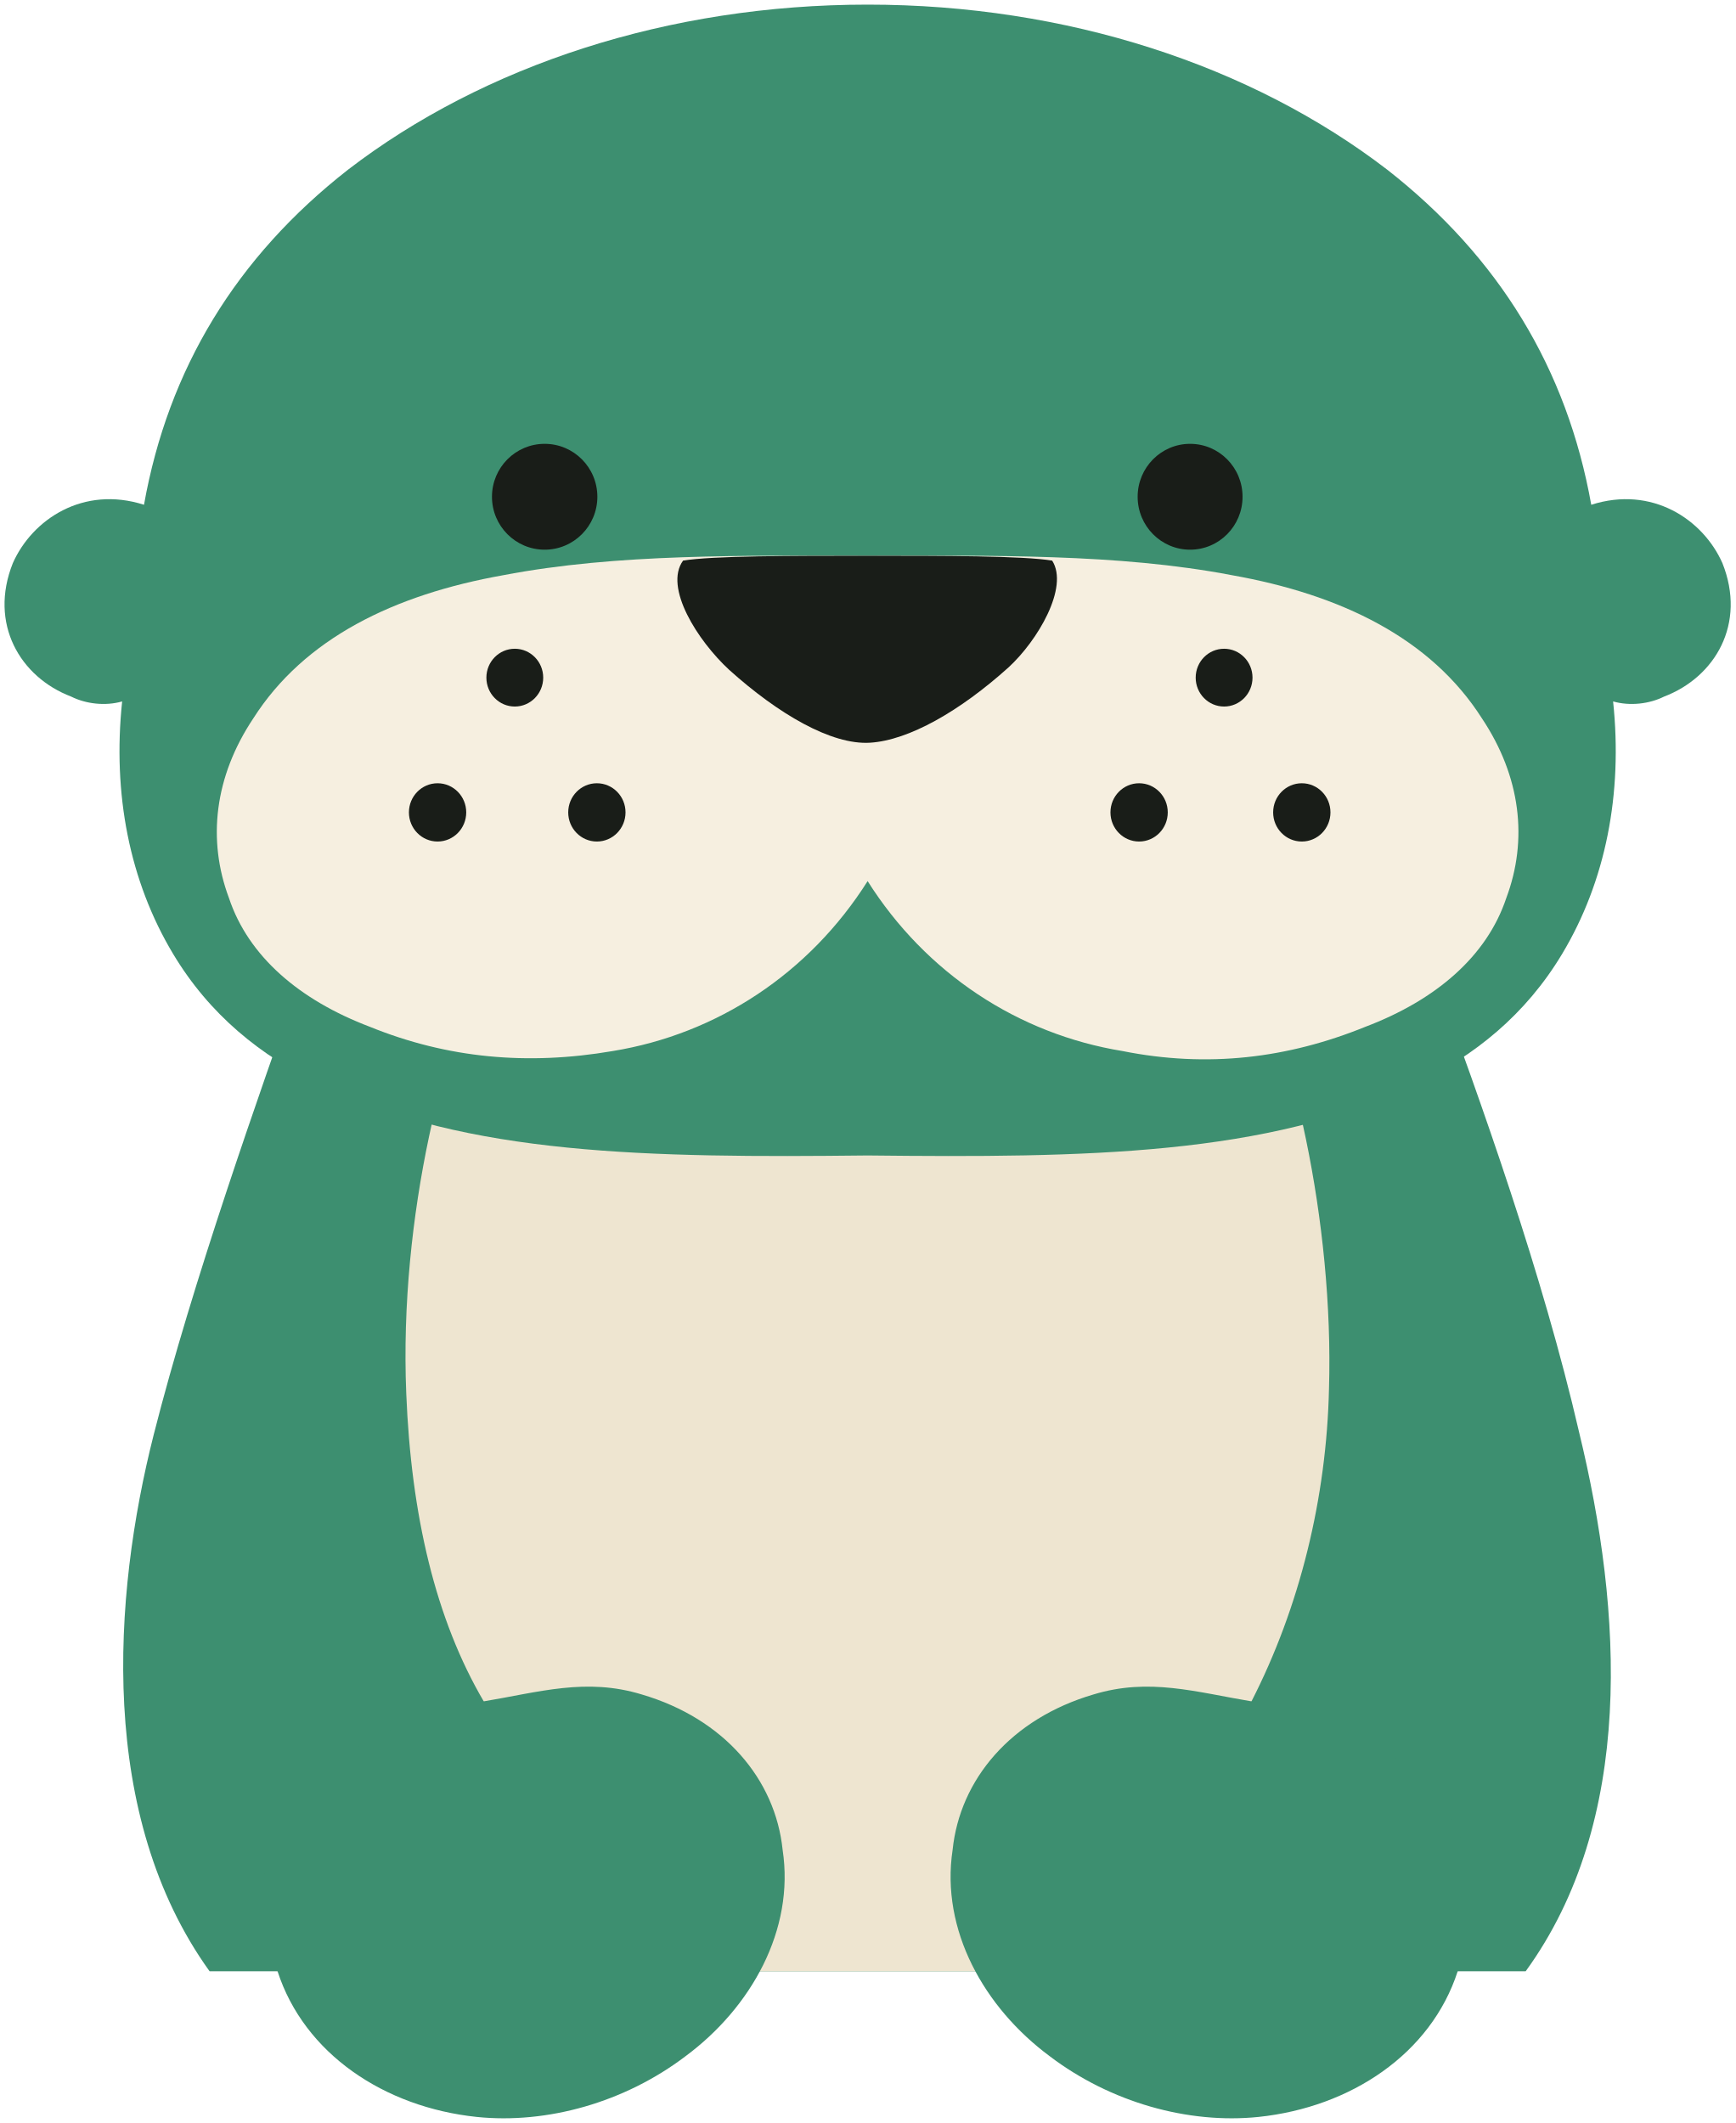
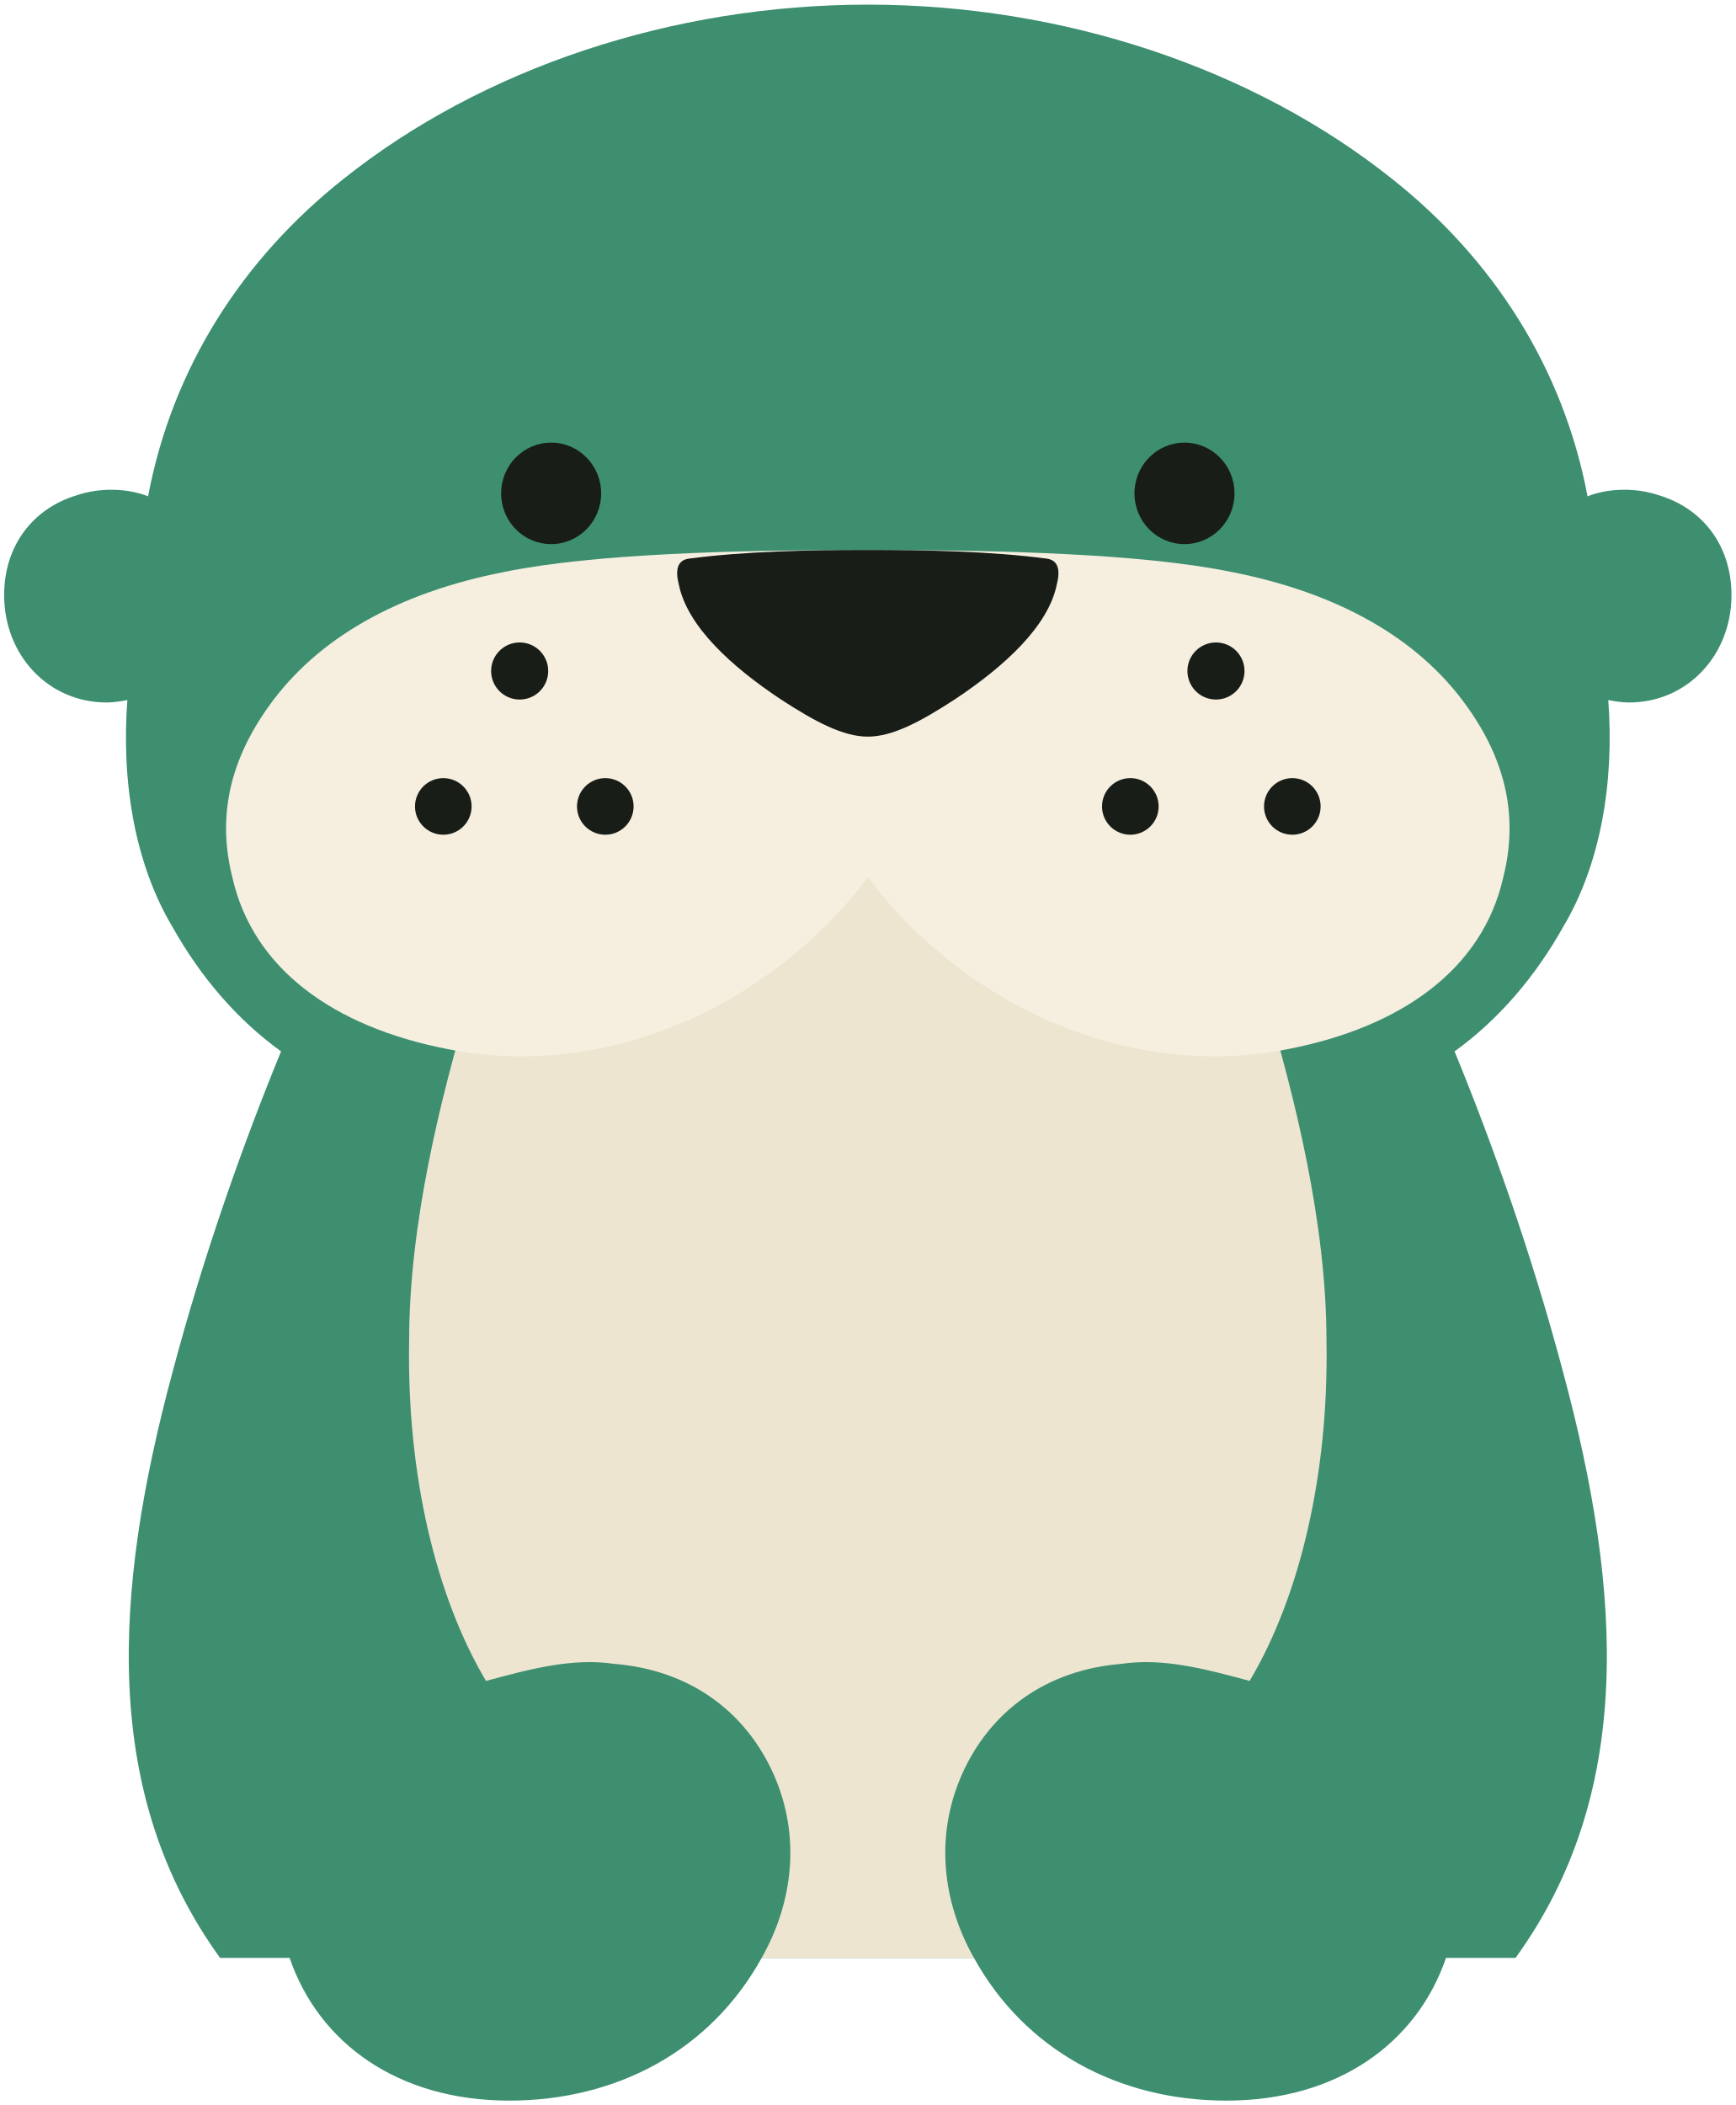
- <svg xmlns="http://www.w3.org/2000/svg" viewBox="55.7 66.1 714.7 874.4">
-   <g id="_L5H-0__eoyclv0">
-     <path d="m181 464c-19 54-46 130-62 193-17 67-23 157 23 221h542c45-62 40-148 22-222-15-65-40-135-61-192z" fill="#3D8F70" />
-     <path id="_L5H-0__eoyclv1" d="m259 454c-20 39-39 113-36 186 2 50 12 93 32 127l14 63 86 48h116l87-48 13-63c20-39 31-84 32-129 2-68-15-145-37-183-82-36-226-38-307-1z" fill="#EEE5D0" />
-     <path id="_L5H-0__eoyclv2" d="m413 68c-82 0-158 25-214 68-46 36-74 82-84 138-25-8-46 6-54 24-10 25 3 47 24 55 6 3 14 4 21 2-4 38 3 74 21 104 15 25 36 42 61 54 60 29 135 30 225 29 90 1 165 0 225-29 25-12 46-29 61-54 18-30 25-66 21-104 7 2 15 1 21-2 21-8 34-30 24-55-8-18-29-32-54-24-10-56-38-102-84-138-56-43-132-68-214-68z" fill="#3D8F70" />
-     <path id="_L5H-0__eoyclv3" d="m413 295c-51 0-103-1-150 8-45 8-82 26-103 59-16 24-19 50-10 74 8 24 29 42 58 53 32 13 65 16 100 10 43-7 81-32 105-70 24 38 62 63 105 70 35 7 68 3 100-10 29-11 50-29 58-53 9-24 6-50-10-74-21-33-58-51-103-59-47-9-99-8-150-8z" fill="#F6EFE0" />
-     <g id="_L5H-0__eoyclv4">
-       <ellipse id="_L5H-0__eoyclv5" cx="280" cy="270.7" rx="21.7" ry="21.8" fill="#191D18" />
-       <ellipse id="_L5H-0__eoyclv6" cx="545.8" cy="270.7" rx="21.6" ry="21.8" fill="#191D18" />
+ <svg xmlns="http://www.w3.org/2000/svg" viewBox="57.3 68.6 711.5 862.7">
+   <g id="_L6X-0__mvd37k0">
+     <path id="_L6X-0__mvd37k1" d="m413 70.5c-80 0-158 26-215 71.5-41 32.5-70 77-80 130-9-3.5-20-3.5-29-0.5-18.5 5.5-30 21-30 41 0 24.5 18 44 42 44 3 0 6-0.5 8.5-1-2.5 33.5 3 67 18.5 93 11.5 20.5 26.5 38 44.5 51-15 36.5-31.5 82.5-44.5 131.5-24.5 91-29 173 19.5 240h28.5c12 35 44.5 58.5 90 58.5 44 0 82.5-20.5 103.5-58.5h87c21 38 59.5 58.5 103.5 58.5 45.5 0 78-23.5 90-58.5h28.5c48.5-67 44-149 19.5-240-13-49-29.5-95-44.5-131.5 18-13 33-30.5 44.5-51 15.5-26 21-59.5 18.5-93 2.5 0.5 5.5 1 8.5 1 24 0 42-19.5 42-44 0-20-11.5-35.5-30-41-9-3-20-3-29 0.5-10-53-39-97.5-80-130-57-45.5-135-71.5-215-71.5z" fill="#3D8F70" />
+     <path id="_L6X-0__mvd37k2" d="m250 478c-12 40-25 92-25 140-1 55 11 105 31.5 139.5 18.5-5 35.5-9.5 52.5-7 31 2.5 54 19.5 65.5 45.5 11 25 8 52-5 75h87c-13-23-16-50-5-75 11.5-26 34.5-43 65.5-45.5 17-2.5 34 2 52.5 7 20.5-34.5 32.5-84.5 31.5-139.5 0-48-13-100-25-140l-86-71h-154z" fill="#EEE5D0" />
+     <path id="_L6X-0__mvd37k3" d="m413 294c-54 0-112.5 1.5-149 9-43.5 8.5-76.5 27-96.5 55-16.5 23-21 46-15 70 8.5 38 42 61.5 88 70.5 44.5 9 88-3 121-23.5 20-12.5 38-28.5 51.5-47 13.5 18.5 31.5 34.5 51.5 47 33 20.5 76.5 32.5 121 23.5 46-9 79.5-32.5 88-70.5 6-24 1.5-47-15-70-20-28-53-46.5-96.5-55-36.5-7.5-95-9-149-9z" fill="#F6EFE0" />
+     <g id="_L6X-0__mvd37k4">
+       <ellipse id="_L6X-0__mvd37k5" cx="283.2" cy="270.8" rx="20.5" ry="20.8" fill="#191D18" />
+       <ellipse id="_L6X-0__mvd37k6" cx="542.8" cy="270.8" rx="20.5" ry="20.8" fill="#191D18" />
    </g>
-     <path id="_L5H-0__eoyclv7" d="m337 297c12-2 45-2 76-2s64 0 76 2c7 11-6 33-18 44-20 18-41 30-57 31s-38-12-58-30c-13-12-27-34-19-45z" fill="#191D18" />
-     <g id="_L5H-0__eoyclv8">
-       <ellipse id="_L5H-0__eoyclv9" cx="267.7" cy="345.2" rx="11.7" ry="11.9" fill="#191D18" />
-       <ellipse id="_L5H-0__eoyclv10" cx="235.9" cy="400.7" rx="11.8" ry="12" fill="#191D18" />
-       <ellipse id="_L5H-0__eoyclv11" cx="301.5" cy="400.7" rx="11.8" ry="12" fill="#191D18" />
-       <ellipse id="_L5H-0__eoyclv12" cx="559.8" cy="345.2" rx="11.7" ry="11.9" fill="#191D18" />
-       <ellipse id="_L5H-0__eoyclv13" cx="524.8" cy="400.7" rx="11.8" ry="12" fill="#191D18" />
-       <ellipse id="_L5H-0__eoyclv14" cx="591.8" cy="400.7" rx="11.8" ry="12" fill="#191D18" />
-     </g>
-     <g id="_L5H-0__eoyclv15">
-       <path id="_L5H-0__eoyclv16" d="m254 767c24-4 43-10 66-3 34 10 55 35 58 64 5 33-13 65-40 85-25 19-57 28-86 25-38-4-71-26-82-60-12-30-6-60 17-81 18-16 42-24 67-30z" fill="#3D8F70" />
-       <path id="_L5H-0__eoyclv17" d="m572 767c-24-4-43-10-66-3-34 10-55 35-58 64-5 33 13 65 40 85 25 19 57 28 86 25 38-4 71-26 82-60 12-30 6-60-17-81-18-16-42-24-67-30z" fill="#3D8F70" />
+     <path id="_L6X-0__mvd37k7" d="m340 297.5c23-3 49-3.5 73-3.5s50 0.5 73 3.5c5 0.5 6 4.5 4.5 10.5-3.5 17.5-22 34-41.5 47-14.5 9.5-26 15.5-36 15.5s-21.5-6-36-15.5c-19.5-13-38-29.5-41.5-47-1.5-6-0.5-10 4.5-10.5z" fill="#191D18" />
+     <g id="_L6X-0__mvd37k8">
+       <circle id="_L6X-0__mvd37k9" cx="270.3" cy="343.6" r="11.7" fill="#191D18" />
+       <circle id="_L6X-0__mvd37k10" cx="239" cy="399.1" r="11.6" fill="#191D18" />
+       <circle id="_L6X-0__mvd37k11" cx="305.4" cy="399.1" r="11.6" fill="#191D18" />
+       <circle id="_L6X-0__mvd37k12" cx="555.7" cy="343.6" r="11.7" fill="#191D18" />
+       <circle id="_L6X-0__mvd37k13" cx="520.6" cy="399.1" r="11.6" fill="#191D18" />
+       <circle id="_L6X-0__mvd37k14" cx="587" cy="399.1" r="11.6" fill="#191D18" />
    </g>
  </g>
</svg>
